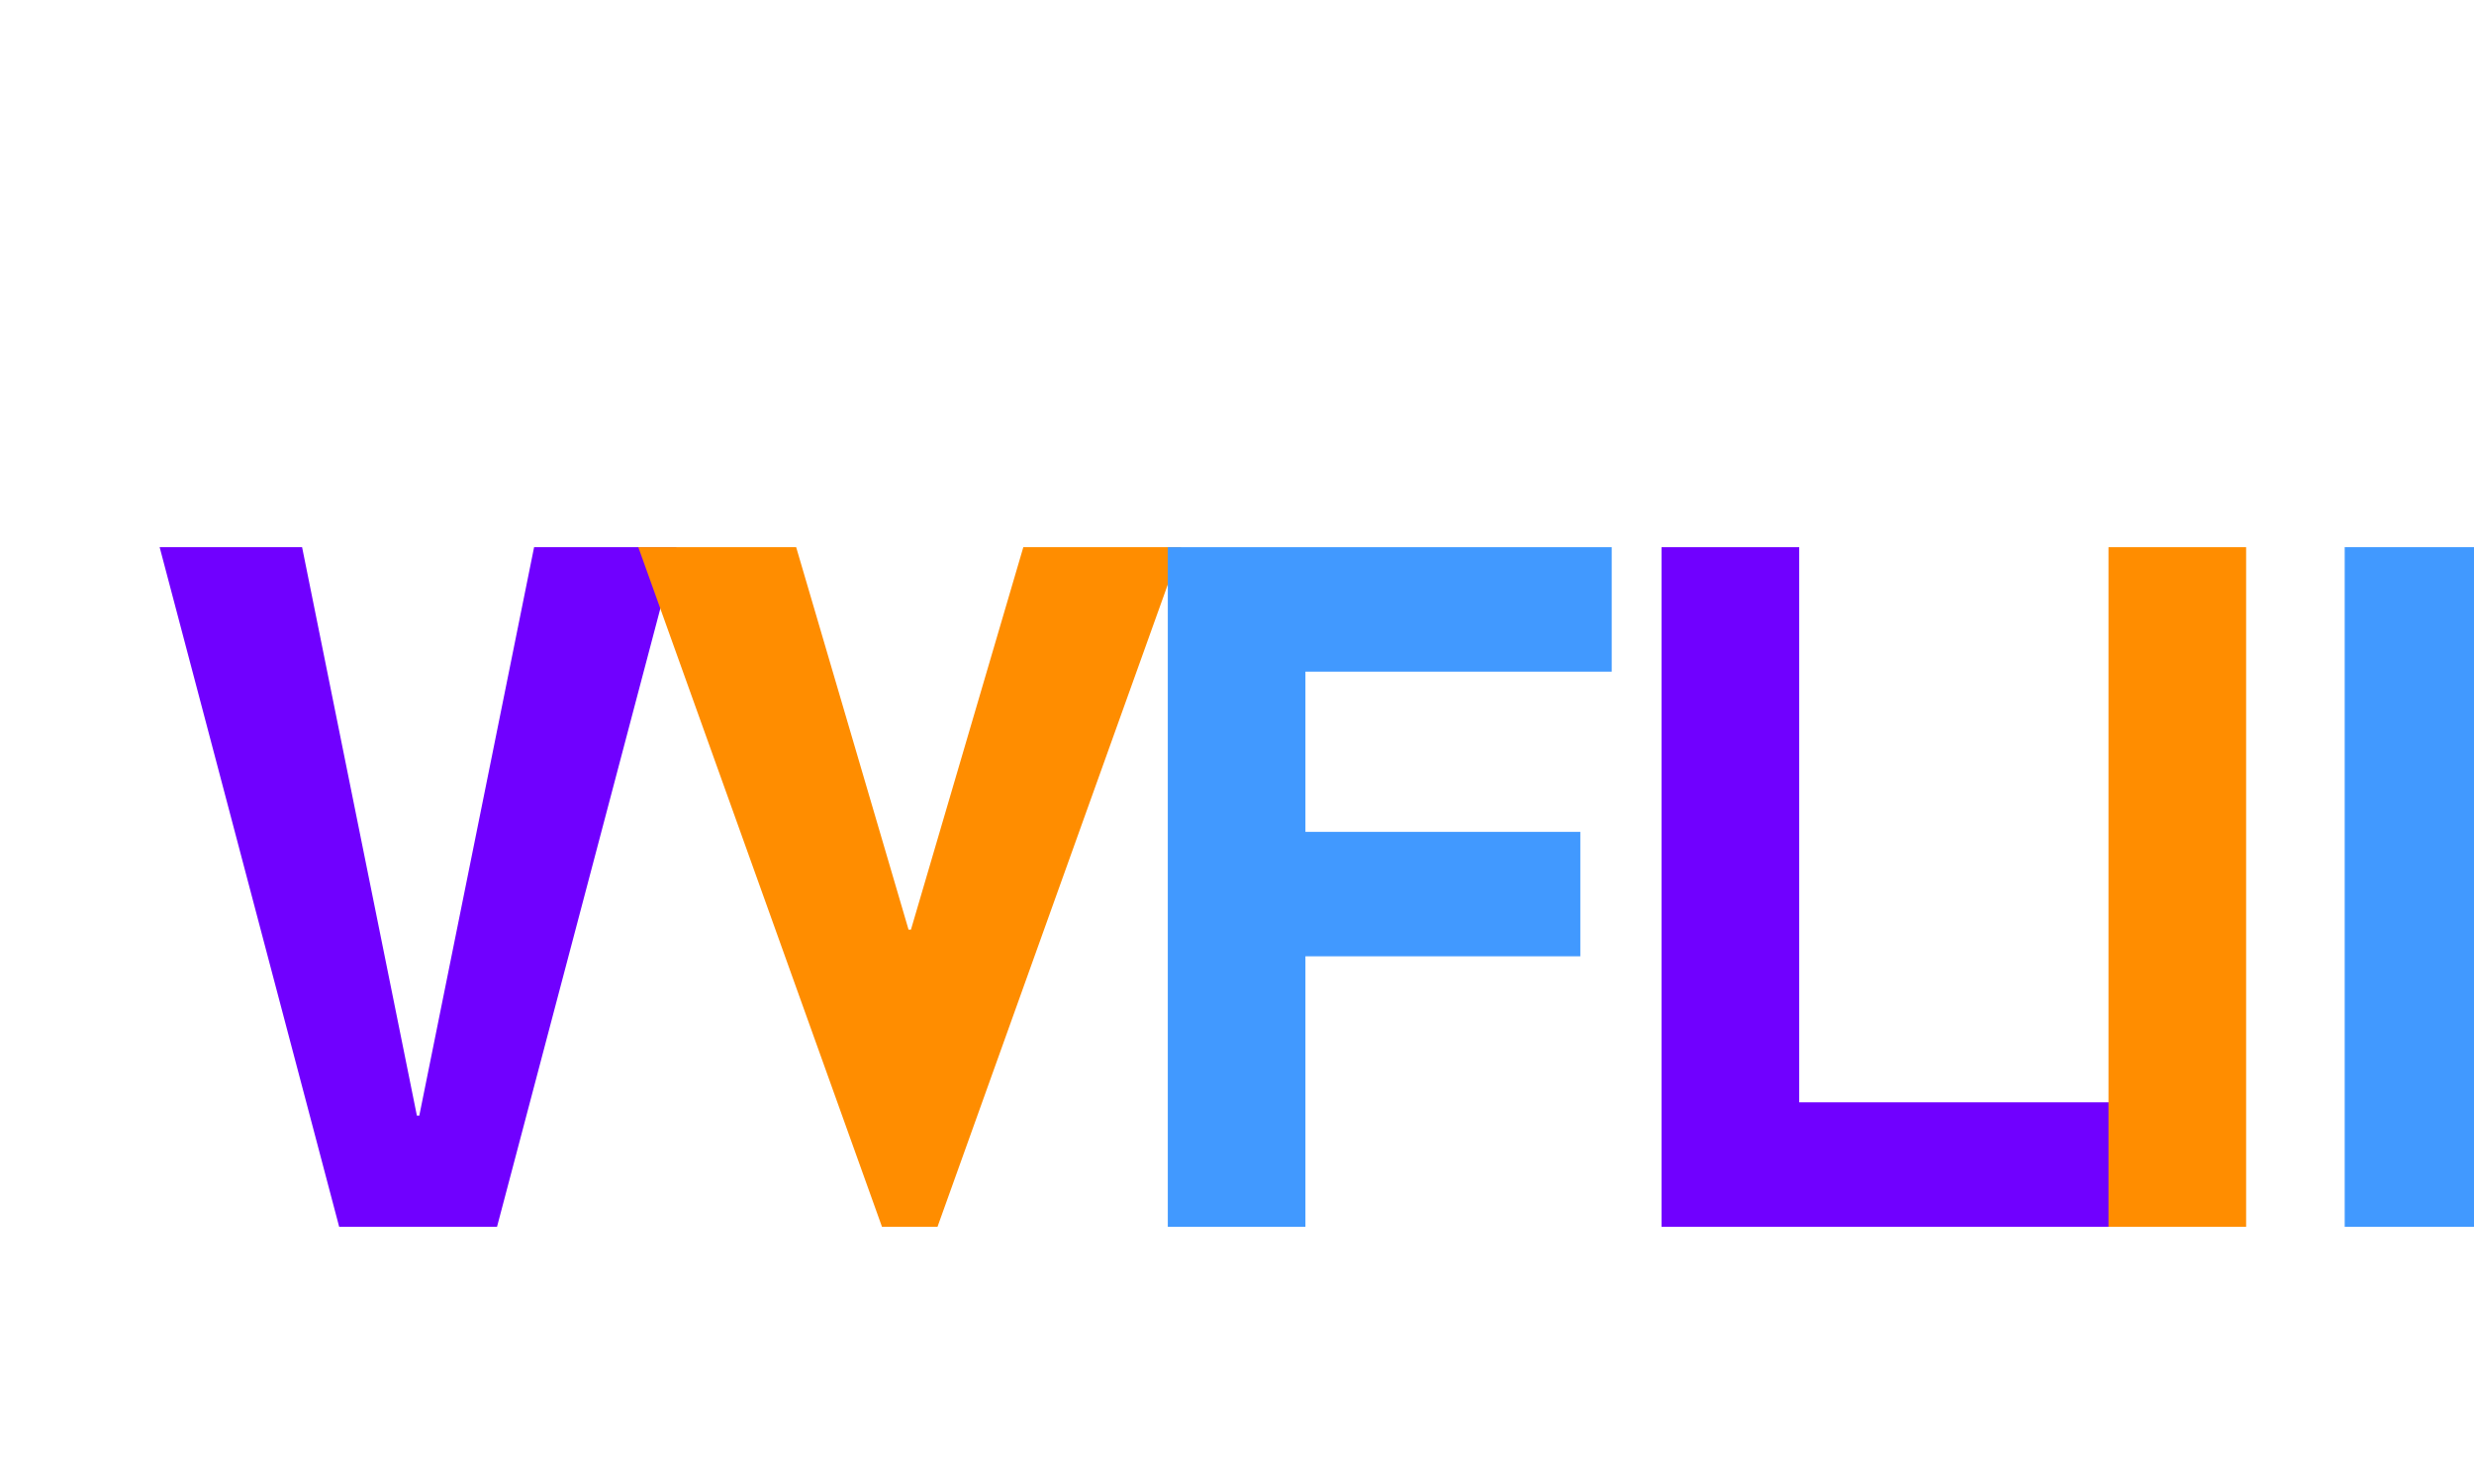
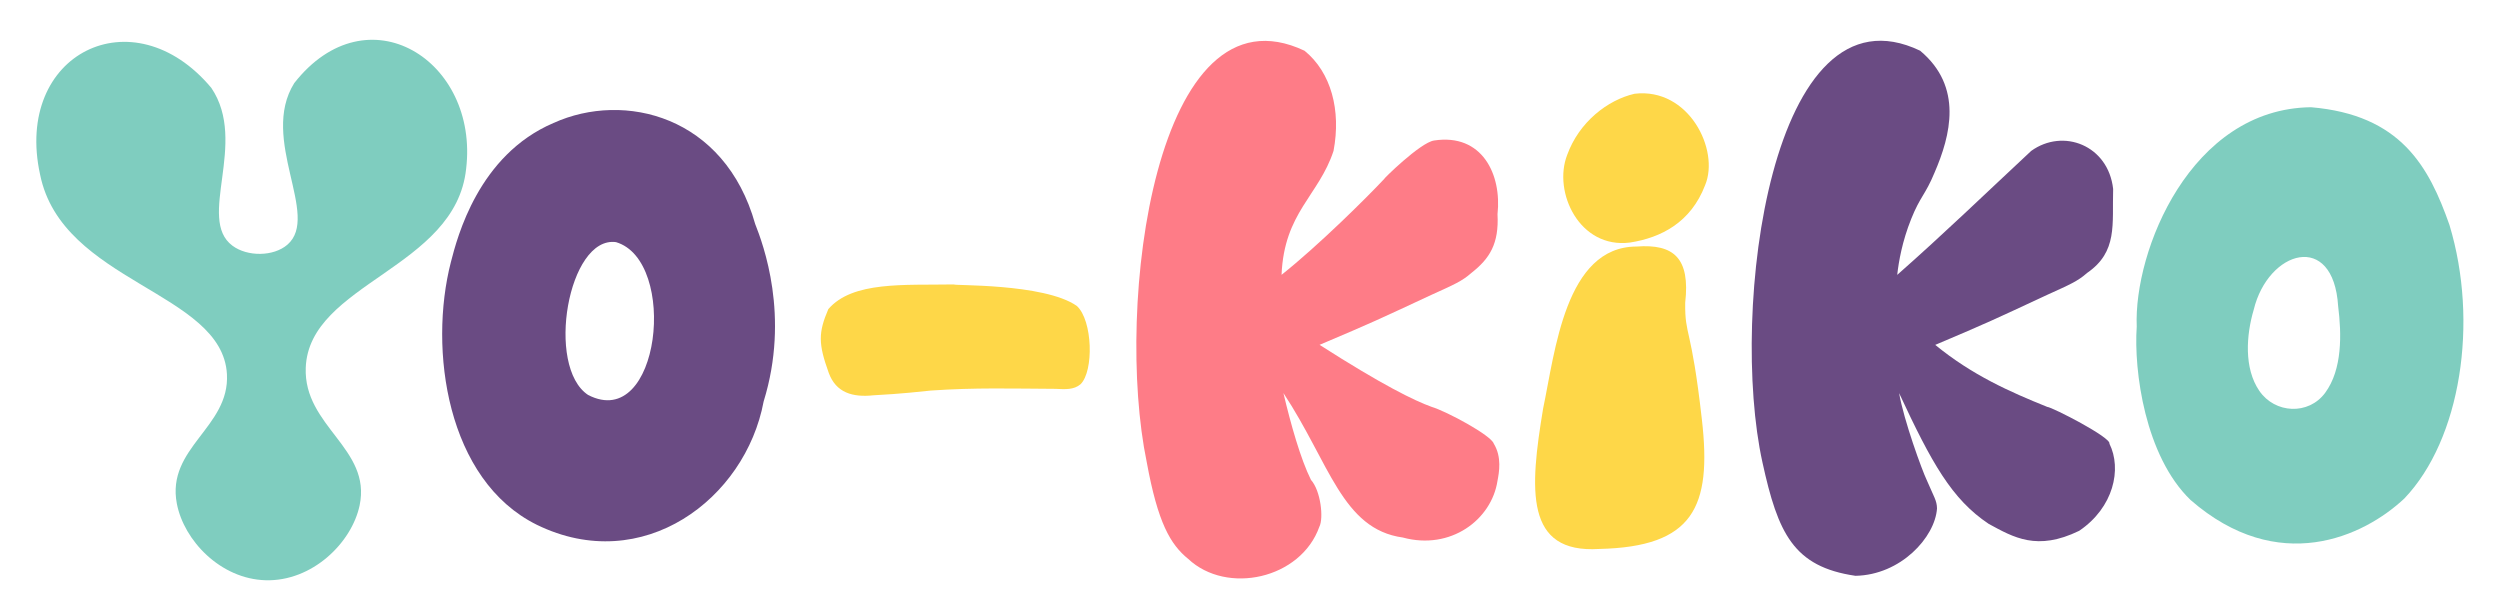
- <svg xmlns="http://www.w3.org/2000/svg" width="250" height="150" viewBox="0 0 250 150" fill="none">
-   <path d="M16.133 55.309H30.527L42.127 112.766H42.371L53.971 55.309H68.365L50.225 124H34.273L16.133 55.309Z" fill="#7000FF" />
-   <path d="M80.453 55.309L91.809 93.965H92.053L103.408 55.309H119.359L94.736 124H89.125L64.502 55.309H80.453Z" fill="#FF8D00" />
-   <path d="M131.914 124H118.008V55.309H162.865V67.887H131.914V84.082H159.693V96.66H131.914V124Z" fill="#4199FF" />
-   <path d="M167.904 124V55.309H181.811V111.422H214.154V124H167.904Z" fill="#7000FF" />
-   <path d="M226.973 124H213.066V55.309H226.973V124Z" fill="#FF8D00" />
-   <path d="M236.934 124V55.309H250.84V86.035H250.596C250.596 81.478 251.04 77.359 251.929 73.68C252.857 69.961 254.323 66.822 256.328 64.264C258.333 61.666 260.944 59.681 264.16 58.275C267.376 56.87 271.242 56.167 275.76 56.167C278.444 56.167 280.927 56.569 283.209 57.371C285.491 58.173 287.496 59.376 289.219 60.978C290.981 62.581 292.407 64.567 293.496 66.935C294.626 69.264 295.374 91.953 295.74 92.422L295.984 93.965L290.074 66.016H303.98L319.686 124H305.291L295.74 82.736H295.496L285.945 124H272.529L236.934 124Z" fill="#4199FF" />
+ <svg xmlns="http://www.w3.org/2000/svg" id="Layer_1" data-name="Layer 1" viewBox="0 0 1109.57 269.92">
+   <defs>
+     <style>
+       .cls-1 {
+         fill: #7fcdbf;
+       }
+ 
+       .cls-2 {
+         fill: #fe7c87;
+       }
+ 
+       .cls-3 {
+         fill: #fed748;
+       }
+ 
+       .cls-4 {
+         fill: #6a4b83;
+       }
+     </style>
+   </defs>
+   <path class="cls-1" d="M127.53,108.62c-6.16,5.3-17.75,5.37-24.38.42-16.02-11.96,7.12-45.66-9.36-70.04C59.01-2.53,6.04,23.79,17.79,77.46c9.7,48.06,80.88,51.91,82.93,88.61,1.32,23.63-26.99,32.6-22.23,57.47,3.12,16.33,19.34,33.43,39.4,33.99,20.67.58,38.21-16.59,41.72-33.22,5.34-25.33-24.92-35.02-23.91-61.12,1.45-37.51,66.46-43.95,71.18-88.23,5.77-48.17-43.84-79.43-76.28-38.08-15.58,24.92,11.78,58.96-3.06,71.73Z" />
+   <path class="cls-4" d="M335.17,99.43c-13.48-48.01-58.08-59.07-89.49-44.85-33.33,14.21-42.74,50.75-45.56,61.73-9.97,38.72-1.86,96.83,38.15,116.61,46.99,22.96,92.57-11.51,100.65-54.72,11.77-37.96-.24-69.86-3.75-78.78ZM261.04,175.31c-19.01-12.55-8.89-70.67,12.34-67.85,27.73,8.19,19.72,84.35-12.34,67.85Z" />
+   <path class="cls-3" d="M423.6,126.24c-22.3.4-45.16-1.55-55.97,10.96-4.47,10.46-4.48,15.33.18,28.26,3.22,8.86,10.64,10.98,19.88,9.98,12.19-.62,21.48-1.7,25.42-2.1,19.61-1.37,36.17-.86,55.25-.76,4.41.21,8.23.49,11.21-2.04,5.95-5.8,5.42-28.26-1.63-34.75-14.61-10.25-56.51-8.91-54.33-9.56Z" />
+   <path class="cls-2" d="M579.01,22.53c-66.15-31.31-84.5,113.06-70.04,182.66,4.92,26.86,10.47,36.45,18.39,42.87,17.14,16.08,50,8.94,58.23-14.33,1.9-3.72.65-15.83-3.75-20.76-4.59-9.2-9-24.85-12.22-38.51,20.52,31.04,26.02,60.37,53,64.11,21.16,5.76,39.38-7.84,42.01-25.18.7-3.7,2.01-10.52-1.66-16.5-1.07-3.62-20.87-14.31-27.62-16.33-7.69-2.78-21.74-9.63-49.69-27.51,23.97-10.15,25.54-10.97,49.63-22.18,10.31-4.68,13.53-6.03,17.8-9.77,8.1-6.37,12.24-12.94,11.55-26.02,1.95-17.7-6.86-35.98-28.15-32.72-6.17.88-23.12,17.69-21.99,16.9-8.02,8.56-29.29,29.66-45.71,42.72,1.15-27.71,16.54-35.11,23.07-55.01,3.42-18.02-1.08-34.87-12.87-44.45Z" />
+   <path class="cls-3" d="M726.37,109.42c-31.67.05-36.17,46.7-41.48,71.84-6.01,36.2-8.2,64.49,24.92,62.38,41.72-.96,50-18.46,45.54-57.38-4.75-42.15-7.58-36.68-7.41-51.9,2.27-19.84-5.08-26.17-21.57-24.94Z" />
+   <path class="cls-3" d="M725.48,41.61c-11.99,2.74-24.66,12.58-29.93,27.17-6.4,16.46,5.45,41.72,27.86,38.87,13.81-2.14,27.04-8.91,33.36-25.45,6.56-15.6-7.19-43.44-31.3-40.59Z" />
+   <path class="cls-4" d="M852.26,22.53c-66.3-31.83-84.8,115.61-70.04,182.66,6.9,31.52,13.74,46.34,41.28,50.37,20.08-.36,35.35-17.11,36.2-29.91-.07-3.5-1.31-4.98-4.6-12.67-2.01-4.2-10.1-26.27-12.22-38.51,14.42,30.98,23.36,47.1,39.78,58.05,11.07,6,21.41,12.17,40.14,3.07,15.28-10.31,19.02-27.42,13.42-38.68.9-2.69-25.28-16.15-27.62-16.33-16.62-6.7-33.25-14.06-49.69-27.51,23.97-10.15,25.55-10.97,49.63-22.18,10.31-4.68,13.53-6.03,17.8-9.77,13.63-9.4,11.07-21.57,11.53-37.27-2.16-19.37-22.17-27.1-36.38-16.86-20.73,19.32-38.43,36.47-59.45,55.01.67-5.98,2.2-14.84,6.21-24.85,3.99-9.97,6.26-10.64,10.32-20.45,7.2-16.64,12.75-38.21-6.33-54.16Z" />
+   <path class="cls-1" d="M1087.18,99.96c-9.18-26.13-21.64-48.99-61.51-52.37-53.46.67-78.71,63.81-77.33,97.36-1.36,19.59,3.68,57.49,23.9,76.97,38.93,33.87,76.8,16.33,94.9-.7,25.05-26.26,33.03-78.19,20.03-121.26ZM1031.96,174.36c-7.39,9.99-22.25,9.22-29.19-.86-6.93-10.07-5.81-24.88-2.51-36.02,6.38-26.39,35.39-35.16,37.48-1.54,1.53,12.22,1.92,28.01-5.78,38.42Z" />
</svg>
